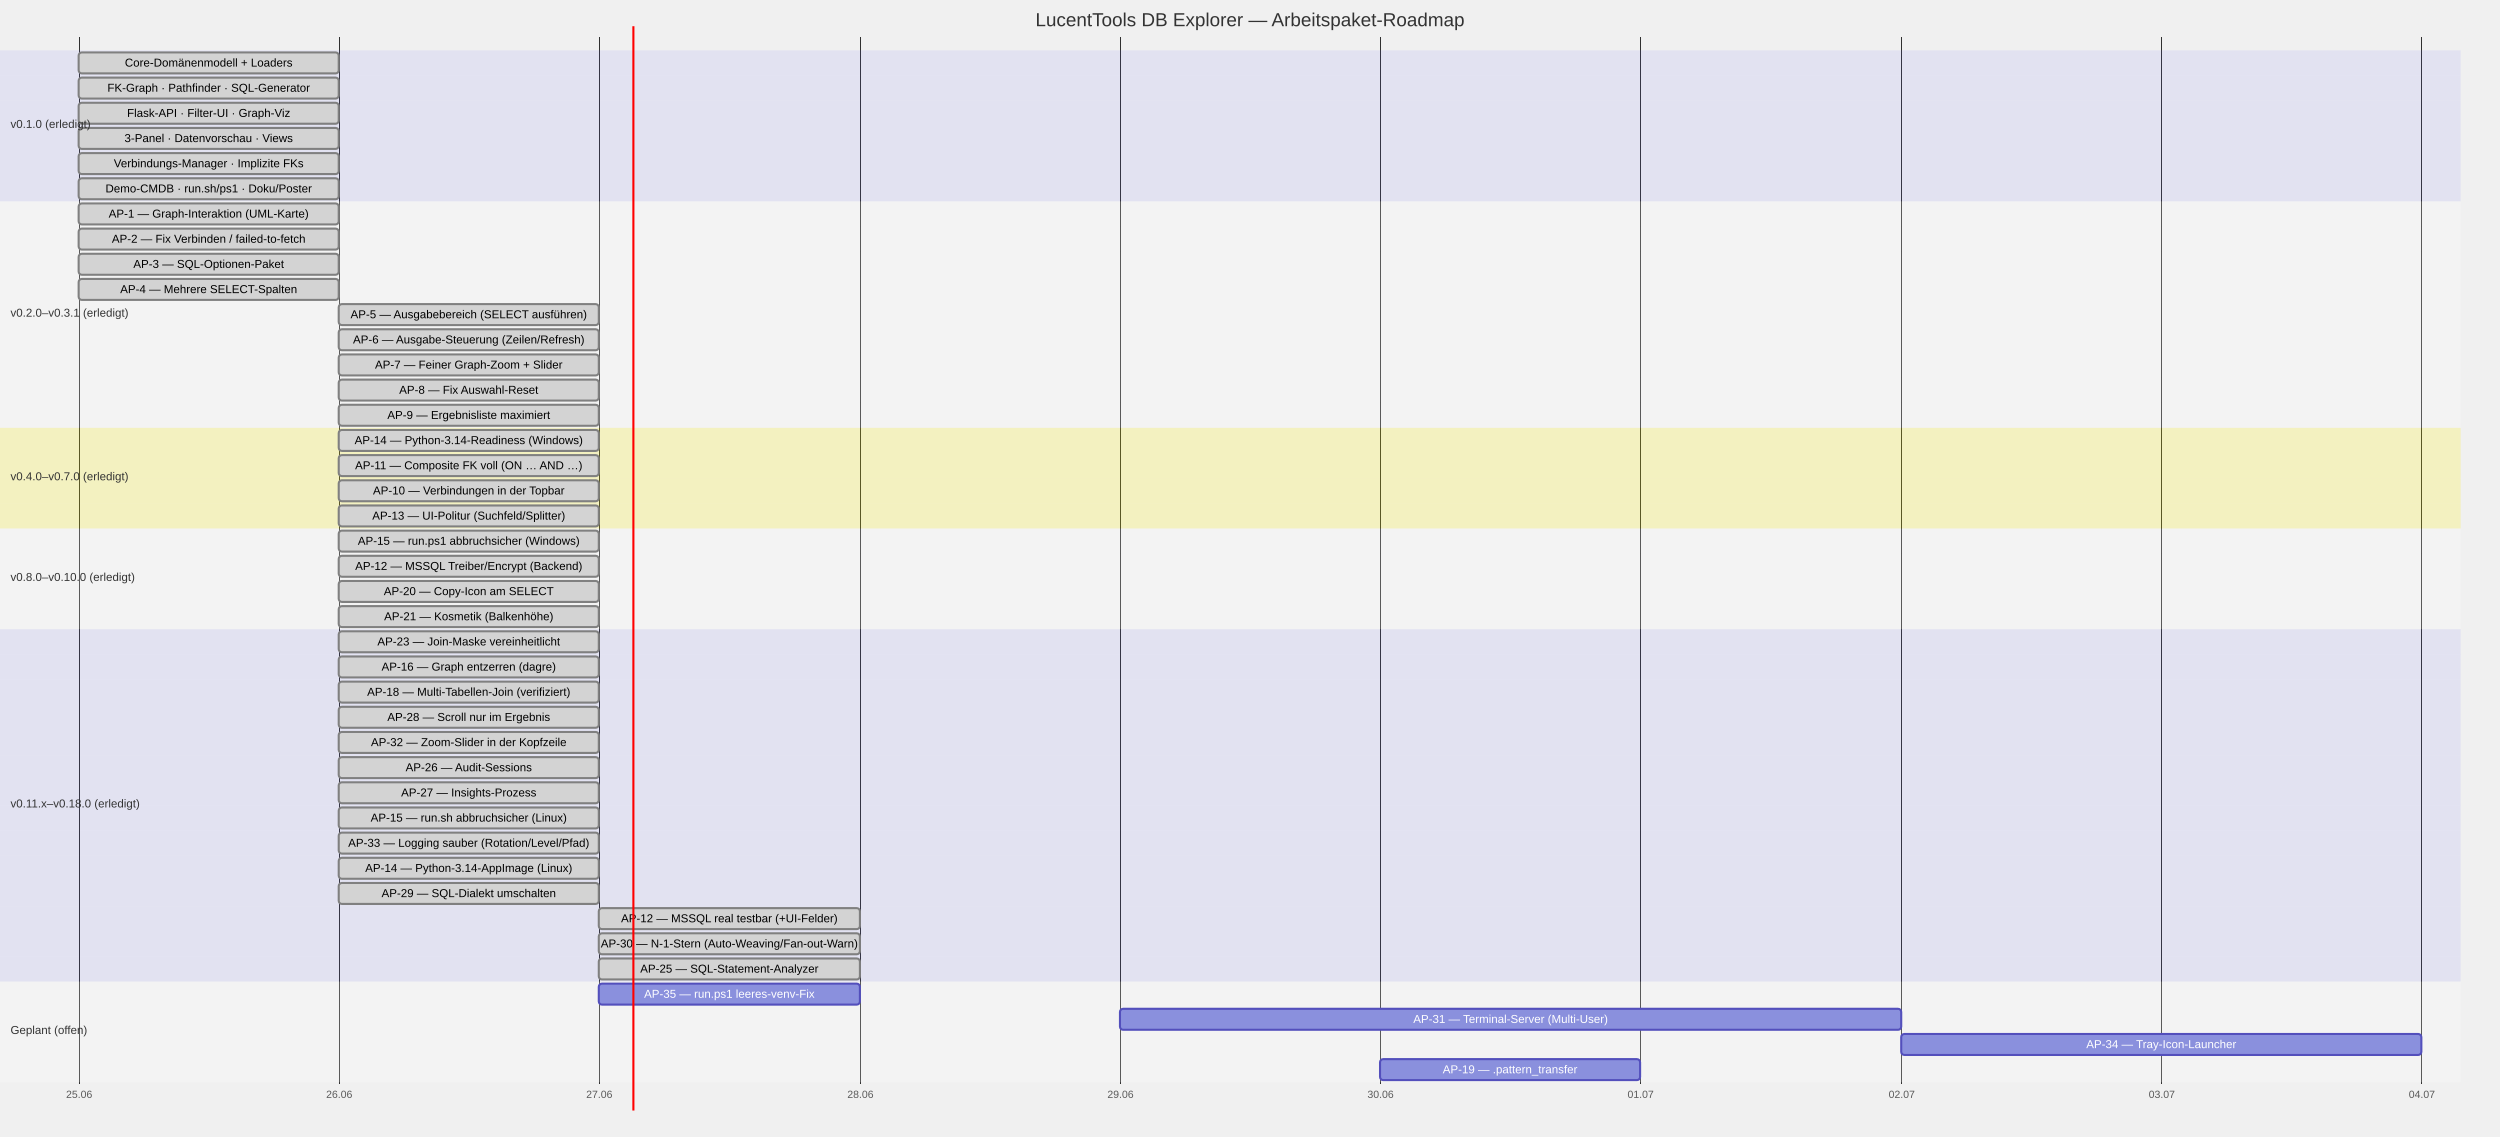
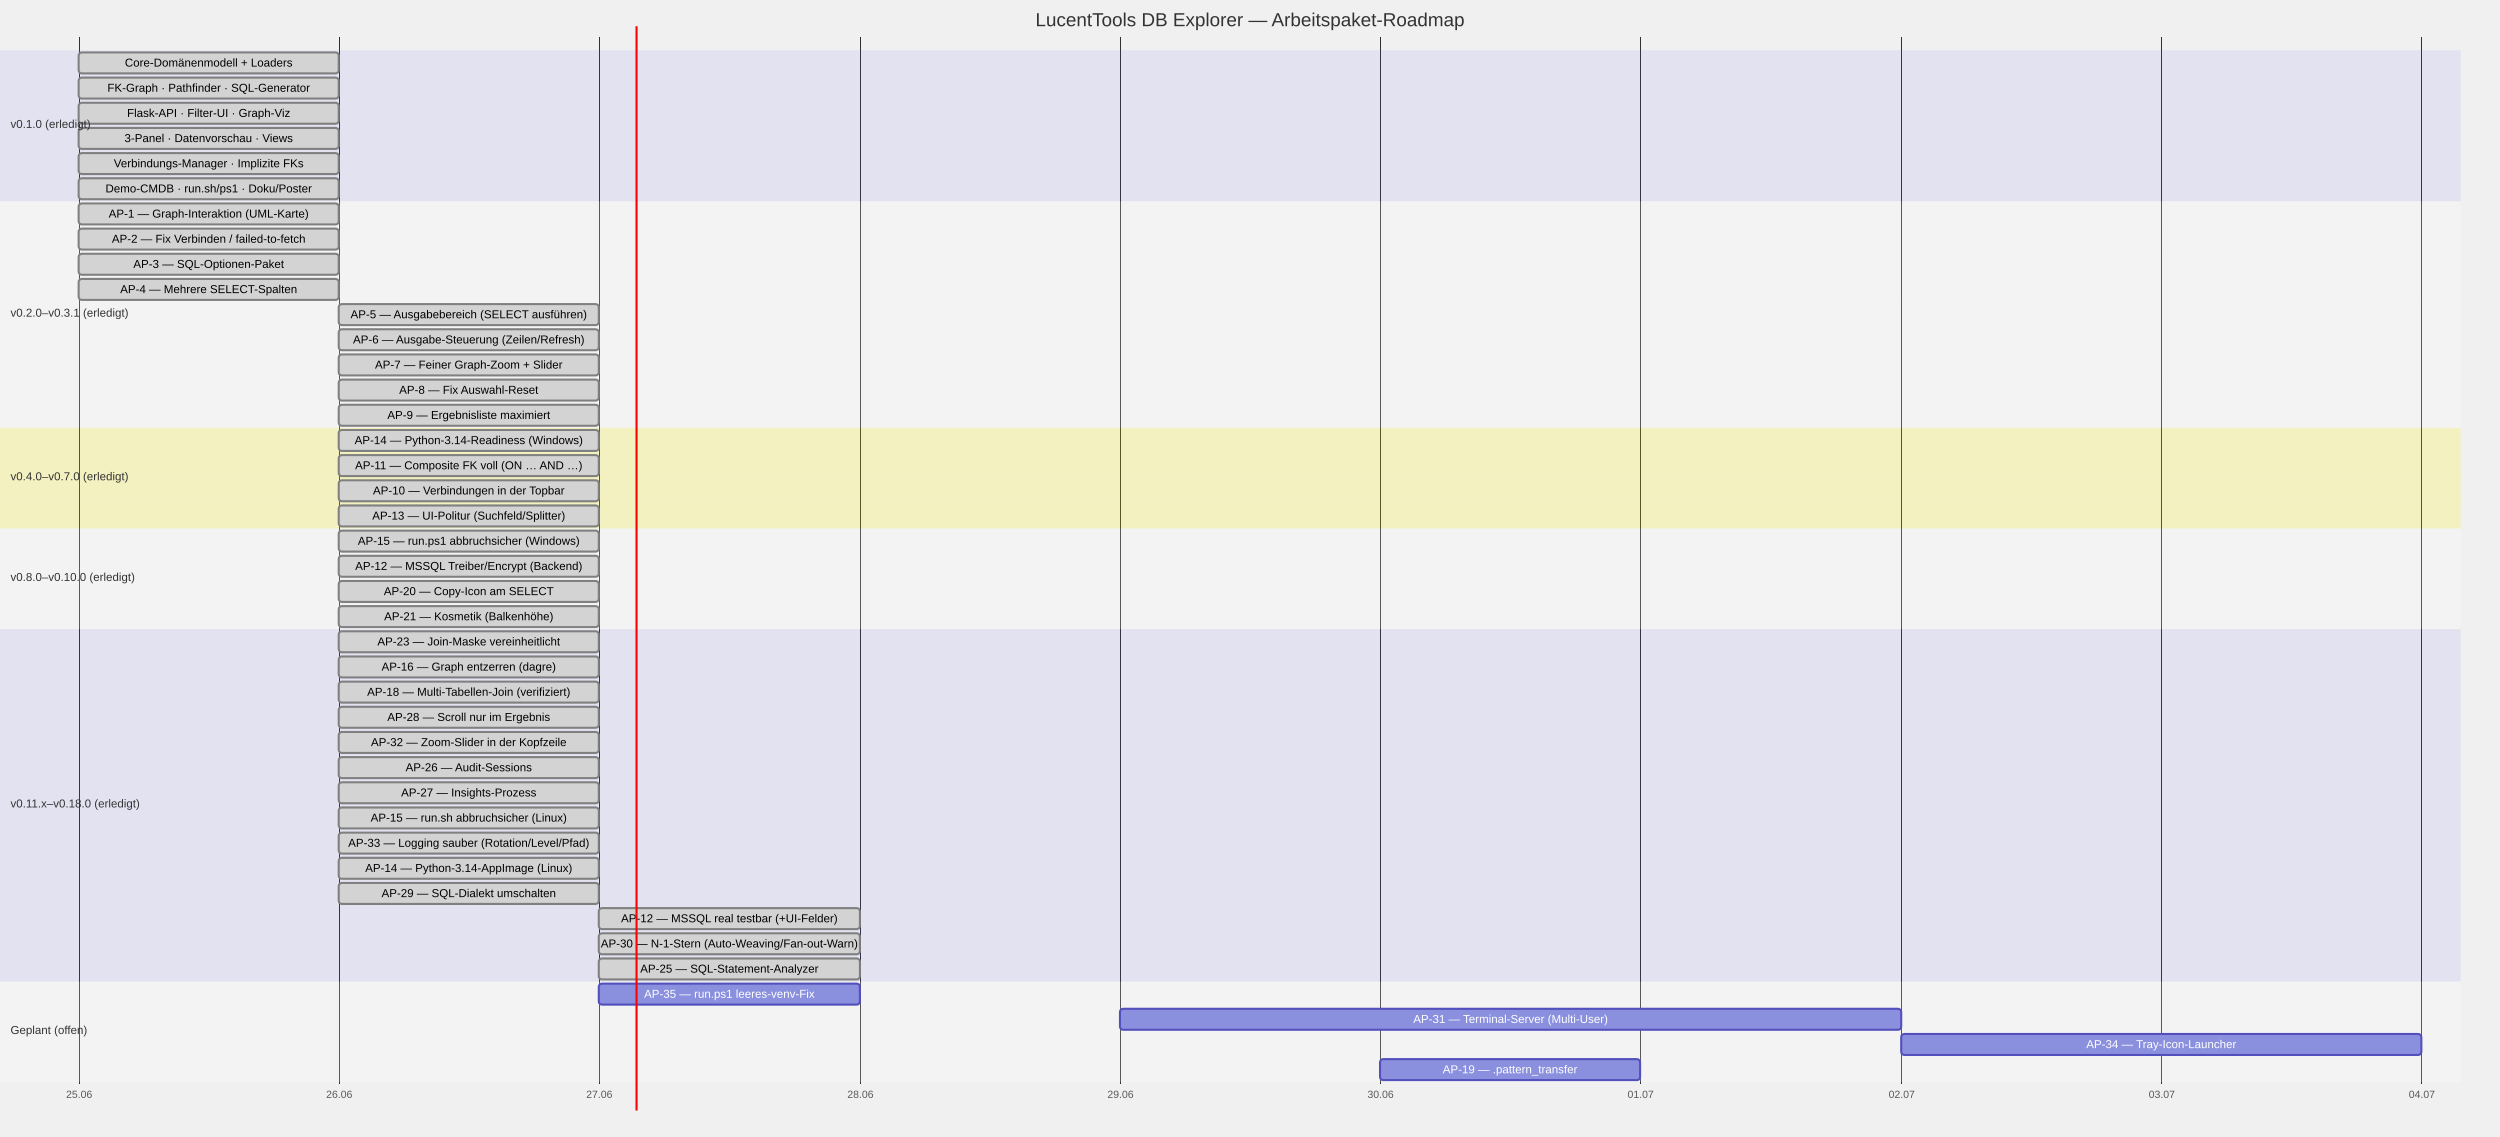
<svg xmlns="http://www.w3.org/2000/svg" id="my-svg" width="2384" viewBox="0 0 2384 1084" style="max-width: 2384px; background-color: transparent;" role="graphics-document document" aria-roledescription="gantt">
  <style>#my-svg{font-family:"trebuchet ms",verdana,arial,sans-serif;font-size:16px;fill:#333;}@keyframes edge-animation-frame{from{stroke-dashoffset:0;}}@keyframes dash{to{stroke-dashoffset:0;}}#my-svg .edge-animation-slow{stroke-dasharray:9,5!important;stroke-dashoffset:900;animation:dash 50s linear infinite;stroke-linecap:round;}#my-svg .edge-animation-fast{stroke-dasharray:9,5!important;stroke-dashoffset:900;animation:dash 20s linear infinite;stroke-linecap:round;}#my-svg .error-icon{fill:#552222;}#my-svg .error-text{fill:#552222;stroke:#552222;}#my-svg .edge-thickness-normal{stroke-width:1px;}#my-svg .edge-thickness-thick{stroke-width:3.5px;}#my-svg .edge-pattern-solid{stroke-dasharray:0;}#my-svg .edge-thickness-invisible{stroke-width:0;fill:none;}#my-svg .edge-pattern-dashed{stroke-dasharray:3;}#my-svg .edge-pattern-dotted{stroke-dasharray:2;}#my-svg .marker{fill:#333333;stroke:#333333;}#my-svg .marker.cross{stroke:#333333;}#my-svg svg{font-family:"trebuchet ms",verdana,arial,sans-serif;font-size:16px;}#my-svg p{margin:0;}#my-svg .mermaid-main-font{font-family:"trebuchet ms",verdana,arial,sans-serif;}#my-svg .exclude-range{fill:#eeeeee;}#my-svg .section{stroke:none;opacity:0.2;}#my-svg .section0{fill:rgba(102, 102, 255, 0.49);}#my-svg .section2{fill:#fff400;}#my-svg .section1,#my-svg .section3{fill:white;opacity:0.2;}#my-svg .sectionTitle0{fill:#333;}#my-svg .sectionTitle1{fill:#333;}#my-svg .sectionTitle2{fill:#333;}#my-svg .sectionTitle3{fill:#333;}#my-svg .sectionTitle{text-anchor:start;font-family:"trebuchet ms",verdana,arial,sans-serif;}#my-svg .grid .tick{stroke:lightgrey;opacity:0.8;shape-rendering:crispEdges;}#my-svg .grid .tick text{font-family:"trebuchet ms",verdana,arial,sans-serif;fill:#333;}#my-svg .grid path{stroke-width:0;}#my-svg .today{fill:none;stroke:red;stroke-width:2px;}#my-svg .task{stroke-width:2;}#my-svg .taskText{text-anchor:middle;font-family:"trebuchet ms",verdana,arial,sans-serif;}#my-svg .taskTextOutsideRight{fill:black;text-anchor:start;font-family:"trebuchet ms",verdana,arial,sans-serif;}#my-svg .taskTextOutsideLeft{fill:black;text-anchor:end;}#my-svg .task.clickable{cursor:pointer;}#my-svg .taskText.clickable{cursor:pointer;fill:#003163!important;font-weight:bold;}#my-svg .taskTextOutsideLeft.clickable{cursor:pointer;fill:#003163!important;font-weight:bold;}#my-svg .taskTextOutsideRight.clickable{cursor:pointer;fill:#003163!important;font-weight:bold;}#my-svg .taskText0,#my-svg .taskText1,#my-svg .taskText2,#my-svg .taskText3{fill:white;}#my-svg .task0,#my-svg .task1,#my-svg .task2,#my-svg .task3{fill:#8a90dd;stroke:#534fbc;}#my-svg .taskTextOutside0,#my-svg .taskTextOutside2{fill:black;}#my-svg .taskTextOutside1,#my-svg .taskTextOutside3{fill:black;}#my-svg .active0,#my-svg .active1,#my-svg .active2,#my-svg .active3{fill:#bfc7ff;stroke:#534fbc;}#my-svg .activeText0,#my-svg .activeText1,#my-svg .activeText2,#my-svg .activeText3{fill:black!important;}#my-svg .done0,#my-svg .done1,#my-svg .done2,#my-svg .done3{stroke:grey;fill:lightgrey;stroke-width:2;}#my-svg .doneText0,#my-svg .doneText1,#my-svg .doneText2,#my-svg .doneText3{fill:black!important;}#my-svg .doneText0.taskTextOutsideLeft,#my-svg .doneText0.taskTextOutsideRight,#my-svg .doneText1.taskTextOutsideLeft,#my-svg .doneText1.taskTextOutsideRight,#my-svg .doneText2.taskTextOutsideLeft,#my-svg .doneText2.taskTextOutsideRight,#my-svg .doneText3.taskTextOutsideLeft,#my-svg .doneText3.taskTextOutsideRight{fill:black!important;}#my-svg .crit0,#my-svg .crit1,#my-svg .crit2,#my-svg .crit3{stroke:#ff8888;fill:red;stroke-width:2;}#my-svg .activeCrit0,#my-svg .activeCrit1,#my-svg .activeCrit2,#my-svg .activeCrit3{stroke:#ff8888;fill:#bfc7ff;stroke-width:2;}#my-svg .doneCrit0,#my-svg .doneCrit1,#my-svg .doneCrit2,#my-svg .doneCrit3{stroke:#ff8888;fill:lightgrey;stroke-width:2;cursor:pointer;shape-rendering:crispEdges;}#my-svg .milestone{transform:rotate(45deg) scale(0.8,0.8);}#my-svg .milestoneText{font-style:italic;}#my-svg .doneCritText0,#my-svg .doneCritText1,#my-svg .doneCritText2,#my-svg .doneCritText3{fill:black!important;}#my-svg .doneCritText0.taskTextOutsideLeft,#my-svg .doneCritText0.taskTextOutsideRight,#my-svg .doneCritText1.taskTextOutsideLeft,#my-svg .doneCritText1.taskTextOutsideRight,#my-svg .doneCritText2.taskTextOutsideLeft,#my-svg .doneCritText2.taskTextOutsideRight,#my-svg .doneCritText3.taskTextOutsideLeft,#my-svg .doneCritText3.taskTextOutsideRight{fill:black!important;}#my-svg .vert{stroke:navy;}#my-svg .vertText{font-size:15px;text-anchor:middle;fill:navy!important;}#my-svg .activeCritText0,#my-svg .activeCritText1,#my-svg .activeCritText2,#my-svg .activeCritText3{fill:black!important;}#my-svg .titleText{text-anchor:middle;font-size:18px;fill:#333;font-family:"trebuchet ms",verdana,arial,sans-serif;}#my-svg .node .neo-node{stroke:#9370DB;}#my-svg [data-look="neo"].node rect,#my-svg [data-look="neo"].cluster rect,#my-svg [data-look="neo"].node polygon{stroke:#9370DB;filter:drop-shadow(1px 2px 2px rgba(185, 185, 185, 1));}#my-svg [data-look="neo"].node path{stroke:#9370DB;stroke-width:1px;}#my-svg [data-look="neo"].node .outer-path{filter:drop-shadow(1px 2px 2px rgba(185, 185, 185, 1));}#my-svg [data-look="neo"].node .neo-line path{stroke:#9370DB;filter:none;}#my-svg [data-look="neo"].node circle{stroke:#9370DB;filter:drop-shadow(1px 2px 2px rgba(185, 185, 185, 1));}#my-svg [data-look="neo"].node circle .state-start{fill:#000000;}#my-svg [data-look="neo"].icon-shape .icon{fill:#9370DB;filter:drop-shadow(1px 2px 2px rgba(185, 185, 185, 1));}#my-svg [data-look="neo"].icon-shape .icon-neo path{stroke:#9370DB;filter:drop-shadow(1px 2px 2px rgba(185, 185, 185, 1));}#my-svg :root{--mermaid-font-family:"trebuchet ms",verdana,arial,sans-serif;}</style>
  <g />
  <g class="grid" transform="translate(75, 1034)" fill="none" font-size="10" font-family="sans-serif" text-anchor="middle">
    <path class="domain" stroke="currentColor" d="M0.5,-999V0.5H2234.5V-999" />
    <g class="tick" opacity="1" transform="translate(0.5,0)">
      <line stroke="currentColor" y2="-999" />
      <text fill="#000" y="3" dy="1em" stroke="none" font-size="10" style="text-anchor: middle;"> 25.06</text>
    </g>
    <g class="tick" opacity="1" transform="translate(248.5,0)">
      <line stroke="currentColor" y2="-999" />
      <text fill="#000" y="3" dy="1em" stroke="none" font-size="10" style="text-anchor: middle;"> 26.06</text>
    </g>
    <g class="tick" opacity="1" transform="translate(496.5,0)">
      <line stroke="currentColor" y2="-999" />
      <text fill="#000" y="3" dy="1em" stroke="none" font-size="10" style="text-anchor: middle;"> 27.06</text>
    </g>
    <g class="tick" opacity="1" transform="translate(745.5,0)">
      <line stroke="currentColor" y2="-999" />
      <text fill="#000" y="3" dy="1em" stroke="none" font-size="10" style="text-anchor: middle;"> 28.06</text>
    </g>
    <g class="tick" opacity="1" transform="translate(993.5,0)">
      <line stroke="currentColor" y2="-999" />
      <text fill="#000" y="3" dy="1em" stroke="none" font-size="10" style="text-anchor: middle;"> 29.06</text>
    </g>
    <g class="tick" opacity="1" transform="translate(1241.5,0)">
      <line stroke="currentColor" y2="-999" />
      <text fill="#000" y="3" dy="1em" stroke="none" font-size="10" style="text-anchor: middle;"> 30.06</text>
    </g>
    <g class="tick" opacity="1" transform="translate(1489.5,0)">
      <line stroke="currentColor" y2="-999" />
      <text fill="#000" y="3" dy="1em" stroke="none" font-size="10" style="text-anchor: middle;"> 01.07</text>
    </g>
    <g class="tick" opacity="1" transform="translate(1738.5,0)">
      <line stroke="currentColor" y2="-999" />
      <text fill="#000" y="3" dy="1em" stroke="none" font-size="10" style="text-anchor: middle;"> 02.07</text>
    </g>
    <g class="tick" opacity="1" transform="translate(1986.5,0)">
      <line stroke="currentColor" y2="-999" />
      <text fill="#000" y="3" dy="1em" stroke="none" font-size="10" style="text-anchor: middle;"> 03.07</text>
    </g>
    <g class="tick" opacity="1" transform="translate(2234.5,0)">
      <line stroke="currentColor" y2="-999" />
      <text fill="#000" y="3" dy="1em" stroke="none" font-size="10" style="text-anchor: middle;"> 04.07</text>
    </g>
  </g>
  <g>
    <rect x="0" y="48" width="2346.5" height="24" class="section section0" />
    <rect x="0" y="72" width="2346.5" height="24" class="section section0" />
    <rect x="0" y="96" width="2346.5" height="24" class="section section0" />
    <rect x="0" y="120" width="2346.5" height="24" class="section section0" />
    <rect x="0" y="144" width="2346.5" height="24" class="section section0" />
    <rect x="0" y="168" width="2346.5" height="24" class="section section0" />
    <rect x="0" y="192" width="2346.5" height="24" class="section section1" />
    <rect x="0" y="216" width="2346.5" height="24" class="section section1" />
    <rect x="0" y="240" width="2346.5" height="24" class="section section1" />
    <rect x="0" y="264" width="2346.5" height="24" class="section section1" />
    <rect x="0" y="288" width="2346.5" height="24" class="section section1" />
    <rect x="0" y="312" width="2346.5" height="24" class="section section1" />
    <rect x="0" y="336" width="2346.5" height="24" class="section section1" />
    <rect x="0" y="360" width="2346.5" height="24" class="section section1" />
    <rect x="0" y="384" width="2346.5" height="24" class="section section1" />
    <rect x="0" y="408" width="2346.5" height="24" class="section section2" />
    <rect x="0" y="432" width="2346.5" height="24" class="section section2" />
    <rect x="0" y="456" width="2346.5" height="24" class="section section2" />
    <rect x="0" y="480" width="2346.5" height="24" class="section section2" />
    <rect x="0" y="504" width="2346.5" height="24" class="section section3" />
    <rect x="0" y="528" width="2346.5" height="24" class="section section3" />
    <rect x="0" y="552" width="2346.5" height="24" class="section section3" />
    <rect x="0" y="576" width="2346.5" height="24" class="section section3" />
    <rect x="0" y="600" width="2346.5" height="24" class="section section0" />
    <rect x="0" y="624" width="2346.5" height="24" class="section section0" />
    <rect x="0" y="648" width="2346.5" height="24" class="section section0" />
    <rect x="0" y="672" width="2346.5" height="24" class="section section0" />
    <rect x="0" y="696" width="2346.5" height="24" class="section section0" />
    <rect x="0" y="720" width="2346.5" height="24" class="section section0" />
    <rect x="0" y="744" width="2346.5" height="24" class="section section0" />
    <rect x="0" y="768" width="2346.5" height="24" class="section section0" />
    <rect x="0" y="792" width="2346.5" height="24" class="section section0" />
    <rect x="0" y="816" width="2346.5" height="24" class="section section0" />
    <rect x="0" y="840" width="2346.5" height="24" class="section section0" />
    <rect x="0" y="864" width="2346.5" height="24" class="section section0" />
    <rect x="0" y="888" width="2346.5" height="24" class="section section0" />
    <rect x="0" y="912" width="2346.5" height="24" class="section section0" />
    <rect x="0" y="936" width="2346.5" height="24" class="section section1" />
    <rect x="0" y="960" width="2346.5" height="24" class="section section1" />
    <rect x="0" y="1008" width="2346.5" height="24" class="section section1" />
    <rect x="0" y="984" width="2346.5" height="24" class="section section1" />
  </g>
  <g>
    <rect id="my-svg-d1" rx="3" ry="3" x="75" y="50" width="248" height="20" transform-origin="199px 60px" class="task done0" />
    <rect id="my-svg-d2" rx="3" ry="3" x="75" y="74" width="248" height="20" transform-origin="199px 84px" class="task done0" />
    <rect id="my-svg-d3" rx="3" ry="3" x="75" y="98" width="248" height="20" transform-origin="199px 108px" class="task done0" />
    <rect id="my-svg-d4" rx="3" ry="3" x="75" y="122" width="248" height="20" transform-origin="199px 132px" class="task done0" />
    <rect id="my-svg-d5" rx="3" ry="3" x="75" y="146" width="248" height="20" transform-origin="199px 156px" class="task done0" />
    <rect id="my-svg-d6" rx="3" ry="3" x="75" y="170" width="248" height="20" transform-origin="199px 180px" class="task done0" />
    <rect id="my-svg-a1" rx="3" ry="3" x="75" y="194" width="248" height="20" transform-origin="199px 204px" class="task done1" />
    <rect id="my-svg-a2" rx="3" ry="3" x="75" y="218" width="248" height="20" transform-origin="199px 228px" class="task done1" />
    <rect id="my-svg-a3" rx="3" ry="3" x="75" y="242" width="248" height="20" transform-origin="199px 252px" class="task done1" />
    <rect id="my-svg-a4" rx="3" ry="3" x="75" y="266" width="248" height="20" transform-origin="199px 276px" class="task done1" />
    <rect id="my-svg-a5" rx="3" ry="3" x="323" y="290" width="248" height="20" transform-origin="447px 300px" class="task done1" />
    <rect id="my-svg-a6" rx="3" ry="3" x="323" y="314" width="248" height="20" transform-origin="447px 324px" class="task done1" />
    <rect id="my-svg-a7" rx="3" ry="3" x="323" y="338" width="248" height="20" transform-origin="447px 348px" class="task done1" />
    <rect id="my-svg-a8" rx="3" ry="3" x="323" y="362" width="248" height="20" transform-origin="447px 372px" class="task done1" />
    <rect id="my-svg-a9" rx="3" ry="3" x="323" y="386" width="248" height="20" transform-origin="447px 396px" class="task done1" />
    <rect id="my-svg-b1" rx="3" ry="3" x="323" y="410" width="248" height="20" transform-origin="447px 420px" class="task done2" />
    <rect id="my-svg-b2" rx="3" ry="3" x="323" y="434" width="248" height="20" transform-origin="447px 444px" class="task done2" />
    <rect id="my-svg-b3" rx="3" ry="3" x="323" y="458" width="248" height="20" transform-origin="447px 468px" class="task done2" />
    <rect id="my-svg-b4" rx="3" ry="3" x="323" y="482" width="248" height="20" transform-origin="447px 492px" class="task done2" />
    <rect id="my-svg-c1" rx="3" ry="3" x="323" y="506" width="248" height="20" transform-origin="447px 516px" class="task done3" />
    <rect id="my-svg-c2" rx="3" ry="3" x="323" y="530" width="248" height="20" transform-origin="447px 540px" class="task done3" />
    <rect id="my-svg-c3" rx="3" ry="3" x="323" y="554" width="248" height="20" transform-origin="447px 564px" class="task done3" />
    <rect id="my-svg-c4" rx="3" ry="3" x="323" y="578" width="248" height="20" transform-origin="447px 588px" class="task done3" />
    <rect id="my-svg-e1" rx="3" ry="3" x="323" y="602" width="248" height="20" transform-origin="447px 612px" class="task done0" />
    <rect id="my-svg-e2" rx="3" ry="3" x="323" y="626" width="248" height="20" transform-origin="447px 636px" class="task done0" />
    <rect id="my-svg-e3" rx="3" ry="3" x="323" y="650" width="248" height="20" transform-origin="447px 660px" class="task done0" />
    <rect id="my-svg-e4" rx="3" ry="3" x="323" y="674" width="248" height="20" transform-origin="447px 684px" class="task done0" />
    <rect id="my-svg-e5" rx="3" ry="3" x="323" y="698" width="248" height="20" transform-origin="447px 708px" class="task done0" />
    <rect id="my-svg-e6" rx="3" ry="3" x="323" y="722" width="248" height="20" transform-origin="447px 732px" class="task done0" />
    <rect id="my-svg-e7" rx="3" ry="3" x="323" y="746" width="248" height="20" transform-origin="447px 756px" class="task done0" />
    <rect id="my-svg-e8" rx="3" ry="3" x="323" y="770" width="248" height="20" transform-origin="447px 780px" class="task done0" />
    <rect id="my-svg-e9" rx="3" ry="3" x="323" y="794" width="248" height="20" transform-origin="447px 804px" class="task done0" />
    <rect id="my-svg-e10" rx="3" ry="3" x="323" y="818" width="248" height="20" transform-origin="447px 828px" class="task done0" />
    <rect id="my-svg-e11" rx="3" ry="3" x="323" y="842" width="248" height="20" transform-origin="447px 852px" class="task done0" />
    <rect id="my-svg-e12" rx="3" ry="3" x="571" y="866" width="249" height="20" transform-origin="695.5px 876px" class="task done0" />
    <rect id="my-svg-e13" rx="3" ry="3" x="571" y="890" width="249" height="20" transform-origin="695.5px 900px" class="task done0" />
    <rect id="my-svg-e14" rx="3" ry="3" x="571" y="914" width="249" height="20" transform-origin="695.5px 924px" class="task done0" />
    <rect id="my-svg-p3" rx="3" ry="3" x="571" y="938" width="249" height="20" transform-origin="695.5px 948px" class="task task1" />
    <rect id="my-svg-p7" rx="3" ry="3" x="1068" y="962" width="745" height="20" transform-origin="1440.5px 972px" class="task task1" />
    <rect id="my-svg-p11" rx="3" ry="3" x="1316" y="1010" width="248" height="20" transform-origin="1440px 1020px" class="task task1" />
    <rect id="my-svg-p9" rx="3" ry="3" x="1813" y="986" width="496" height="20" transform-origin="2061px 996px" class="task task1" />
    <text id="my-svg-d1-text" font-size="11" x="199" y="63.5" class="taskText taskText0  doneText0 width-157.0771484375">Core-Domänenmodell + Loaders          </text>
    <text id="my-svg-d2-text" font-size="11" x="199" y="87.5" class="taskText taskText0  doneText0 width-191.59716796875">FK-Graph · Pathfinder · SQL-Generator </text>
    <text id="my-svg-d3-text" font-size="11" x="199" y="111.5" class="taskText taskText0  doneText0 width-155.171875">Flask-API · Filter-UI · Graph-Viz     </text>
    <text id="my-svg-d4-text" font-size="11" x="199" y="135.5" class="taskText taskText0  doneText0 width-158.5380859375">3-Panel · Datenvorschau · Views       </text>
    <text id="my-svg-d5-text" font-size="11" x="199" y="159.5" class="taskText taskText0  doneText0 width-179.1416015625">Verbindungs-Manager · Implizite FKs   </text>
    <text id="my-svg-d6-text" font-size="11" x="199" y="183.5" class="taskText taskText0  doneText0 width-194.73388671875">Demo-CMDB · run.sh/ps1 · Doku/Poster  </text>
    <text id="my-svg-a1-text" font-size="11" x="199" y="207.5" class="taskText taskText1  doneText1 width-187.953125">AP-1 — Graph-Interaktion (UML-Karte)        </text>
    <text id="my-svg-a2-text" font-size="11" x="199" y="231.5" class="taskText taskText1  doneText1 width-189.296875">AP-2 — Fix Verbinden / failed-to-fetch      </text>
    <text id="my-svg-a3-text" font-size="11" x="199" y="255.5" class="taskText taskText1  doneText1 width-136.41455078125">AP-3 — SQL-Optionen-Paket                   </text>
    <text id="my-svg-a4-text" font-size="11" x="199" y="279.5" class="taskText taskText1  doneText1 width-156.21875">AP-4 — Mehrere SELECT-Spalten               </text>
    <text id="my-svg-a5-text" font-size="11" x="447" y="303.5" class="taskText taskText1  doneText1 width-212.640625">AP-5 — Ausgabebereich (SELECT ausführen)    </text>
    <text id="my-svg-a6-text" font-size="11" x="447" y="327.5" class="taskText taskText1  doneText1 width-214.796875">AP-6 — Ausgabe-Steuerung (Zeilen/Refresh)   </text>
    <text id="my-svg-a7-text" font-size="11" x="447" y="351.5" class="taskText taskText1  doneText1 width-173.501953125">AP-7 — Feiner Graph-Zoom + Slider           </text>
    <text id="my-svg-a8-text" font-size="11" x="447" y="375.5" class="taskText taskText1  doneText1 width-125.8818359375">AP-8 — Fix Auswahl-Reset                    </text>
    <text id="my-svg-a9-text" font-size="11" x="447" y="399.5" class="taskText taskText1  doneText1 width-154.16064453125">AP-9 — Ergebnisliste maximiert              </text>
    <text id="my-svg-b1-text" font-size="11" x="447" y="423.5" class="taskText taskText2  doneText2 width-208.53125">AP-14 — Python-3.14-Readiness (Windows)     </text>
    <text id="my-svg-b2-text" font-size="11" x="447" y="447.5" class="taskText taskText2  doneText2 width-202.59375">AP-11 — Composite FK voll (ON … AND …)      </text>
    <text id="my-svg-b3-text" font-size="11" x="447" y="471.5" class="taskText taskText2  doneText2 width-179.13623046875">AP-10 — Verbindungen in der Topbar          </text>
    <text id="my-svg-b4-text" font-size="11" x="447" y="495.5" class="taskText taskText2  doneText2 width-185.84375">AP-13 — UI-Politur (Suchfeld/Splitter)      </text>
    <text id="my-svg-c1-text" font-size="11" x="447" y="519.5" class="taskText taskText3  doneText3 width-206.4375">AP-15 — run.ps1 abbruchsicher (Windows)     </text>
    <text id="my-svg-c2-text" font-size="11" x="447" y="543.5" class="taskText taskText3  doneText3 width-207.84375">AP-12 — MSSQL Treiber/Encrypt (Backend)     </text>
    <text id="my-svg-c3-text" font-size="11" x="447" y="567.5" class="taskText taskText3  doneText3 width-149.162109375">AP-20 — Copy-Icon am SELECT                 </text>
    <text id="my-svg-c4-text" font-size="11" x="447" y="591.5" class="taskText taskText3  doneText3 width-155.546875">AP-21 — Kosmetik (Balkenhöhe)               </text>
    <text id="my-svg-e1-text" font-size="11" x="447" y="615.5" class="taskText taskText0  doneText0 width-173.287109375">AP-23 — Join-Maske vereinheitlicht          </text>
    <text id="my-svg-e2-text" font-size="11" x="447" y="639.5" class="taskText taskText0  doneText0 width-163.109375">AP-16 — Graph entzerren (dagre)             </text>
    <text id="my-svg-e3-text" font-size="11" x="447" y="663.5" class="taskText taskText0  doneText0 width-197.640625">AP-18 — Multi-Tabellen-Join (verifiziert)   </text>
    <text id="my-svg-e4-text" font-size="11" x="447" y="687.5" class="taskText taskText0  doneText0 width-150.77685546875">AP-28 — Scroll nur im Ergebnis              </text>
    <text id="my-svg-e5-text" font-size="11" x="447" y="711.5" class="taskText taskText0  doneText0 width-183.1875">AP-32 — Zoom-Slider in der Kopfzeile        </text>
    <text id="my-svg-e6-text" font-size="11" x="447" y="735.5" class="taskText taskText0  doneText0 width-112.70654296875">AP-26 — Audit-Sessions                      </text>
    <text id="my-svg-e7-text" font-size="11" x="447" y="759.5" class="taskText taskText0  doneText0 width-120.41943359375">AP-27 — Insights-Prozess                    </text>
    <text id="my-svg-e8-text" font-size="11" x="447" y="783.5" class="taskText taskText0  doneText0 width-183.75">AP-15 — run.sh abbruchsicher (Linux)        </text>
    <text id="my-svg-e9-text" font-size="11" x="447" y="807.5" class="taskText taskText0  doneText0 width-228.703125">AP-33 — Logging sauber (Rotation/Level/Pfad) </text>
    <text id="my-svg-e10-text" font-size="11" x="447" y="831.5" class="taskText taskText0  doneText0 width-192.046875">AP-14 — Python-3.14-AppImage (Linux)         </text>
    <text id="my-svg-e11-text" font-size="11" x="447" y="855.5" class="taskText taskText0  doneText0 width-159.8125">AP-29 — SQL-Dialekt umschalten               </text>
    <text id="my-svg-e12-text" font-size="11" x="695.5" y="879.5" class="taskText taskText0  doneText0 width-197.984375">AP-12 — MSSQL real testbar (+UI-Felder)      </text>
    <text id="my-svg-e13-text" font-size="11" x="695.5" y="903.5" class="taskText taskText0  doneText0 width-241.125">AP-30 — N-1-Stern (Auto-Weaving/Fan-out-Warn) </text>
    <text id="my-svg-e14-text" font-size="11" x="695.5" y="927.5" class="taskText taskText0  doneText0 width-163.7373046875">AP-25 — SQL-Statement-Analyzer               </text>
    <text id="my-svg-p3-text" font-size="11" x="695.5" y="951.5" class="taskText taskText1  width-158.646484375">AP-35 — run.ps1 leeres-venv-Fix             </text>
    <text id="my-svg-p7-text" font-size="11" x="1440.5" y="975.5" class="taskText taskText1  width-182.421875">AP-31 — Terminal-Server (Multi-User)        </text>
    <text id="my-svg-p11-text" font-size="11" x="1440" y="1023.5" class="taskText taskText1  width-129.57177734375">AP-19 — .pattern_transfer                   </text>
    <text id="my-svg-p9-text" font-size="11" x="2061" y="999.5" class="taskText taskText1  width-137.6875">AP-34 — Tray-Icon-Launcher                  </text>
  </g>
  <g>
    <text dy="0em" x="10" y="122" font-size="11" class="sectionTitle sectionTitle0">
      <tspan alignment-baseline="central" x="10">v0.1.0 (erledigt)</tspan>
    </text>
    <text dy="0em" x="10" y="302" font-size="11" class="sectionTitle sectionTitle1">
      <tspan alignment-baseline="central" x="10">v0.2.0–v0.3.1 (erledigt)</tspan>
    </text>
    <text dy="0em" x="10" y="458" font-size="11" class="sectionTitle sectionTitle2">
      <tspan alignment-baseline="central" x="10">v0.4.0–v0.7.0 (erledigt)</tspan>
    </text>
    <text dy="0em" x="10" y="554" font-size="11" class="sectionTitle sectionTitle3">
      <tspan alignment-baseline="central" x="10">v0.8.0–v0.10.0 (erledigt)</tspan>
    </text>
    <text dy="0em" x="10" y="770" font-size="11" class="sectionTitle sectionTitle0">
      <tspan alignment-baseline="central" x="10">v0.11.x–v0.18.0 (erledigt)</tspan>
    </text>
    <text dy="0em" x="10" y="986" font-size="11" class="sectionTitle sectionTitle1">
      <tspan alignment-baseline="central" x="10">Geplant (offen)</tspan>
    </text>
  </g>
  <g class="today">
-     <line x1="604" x2="604" y1="25" y2="1059" class="today" />
+     <line x1="607" x2="607" y1="25" y2="1059" class="today" />
  </g>
  <text x="1192" y="25" class="titleText">LucentTools DB Explorer — Arbeitspaket-Roadmap</text>
</svg>
